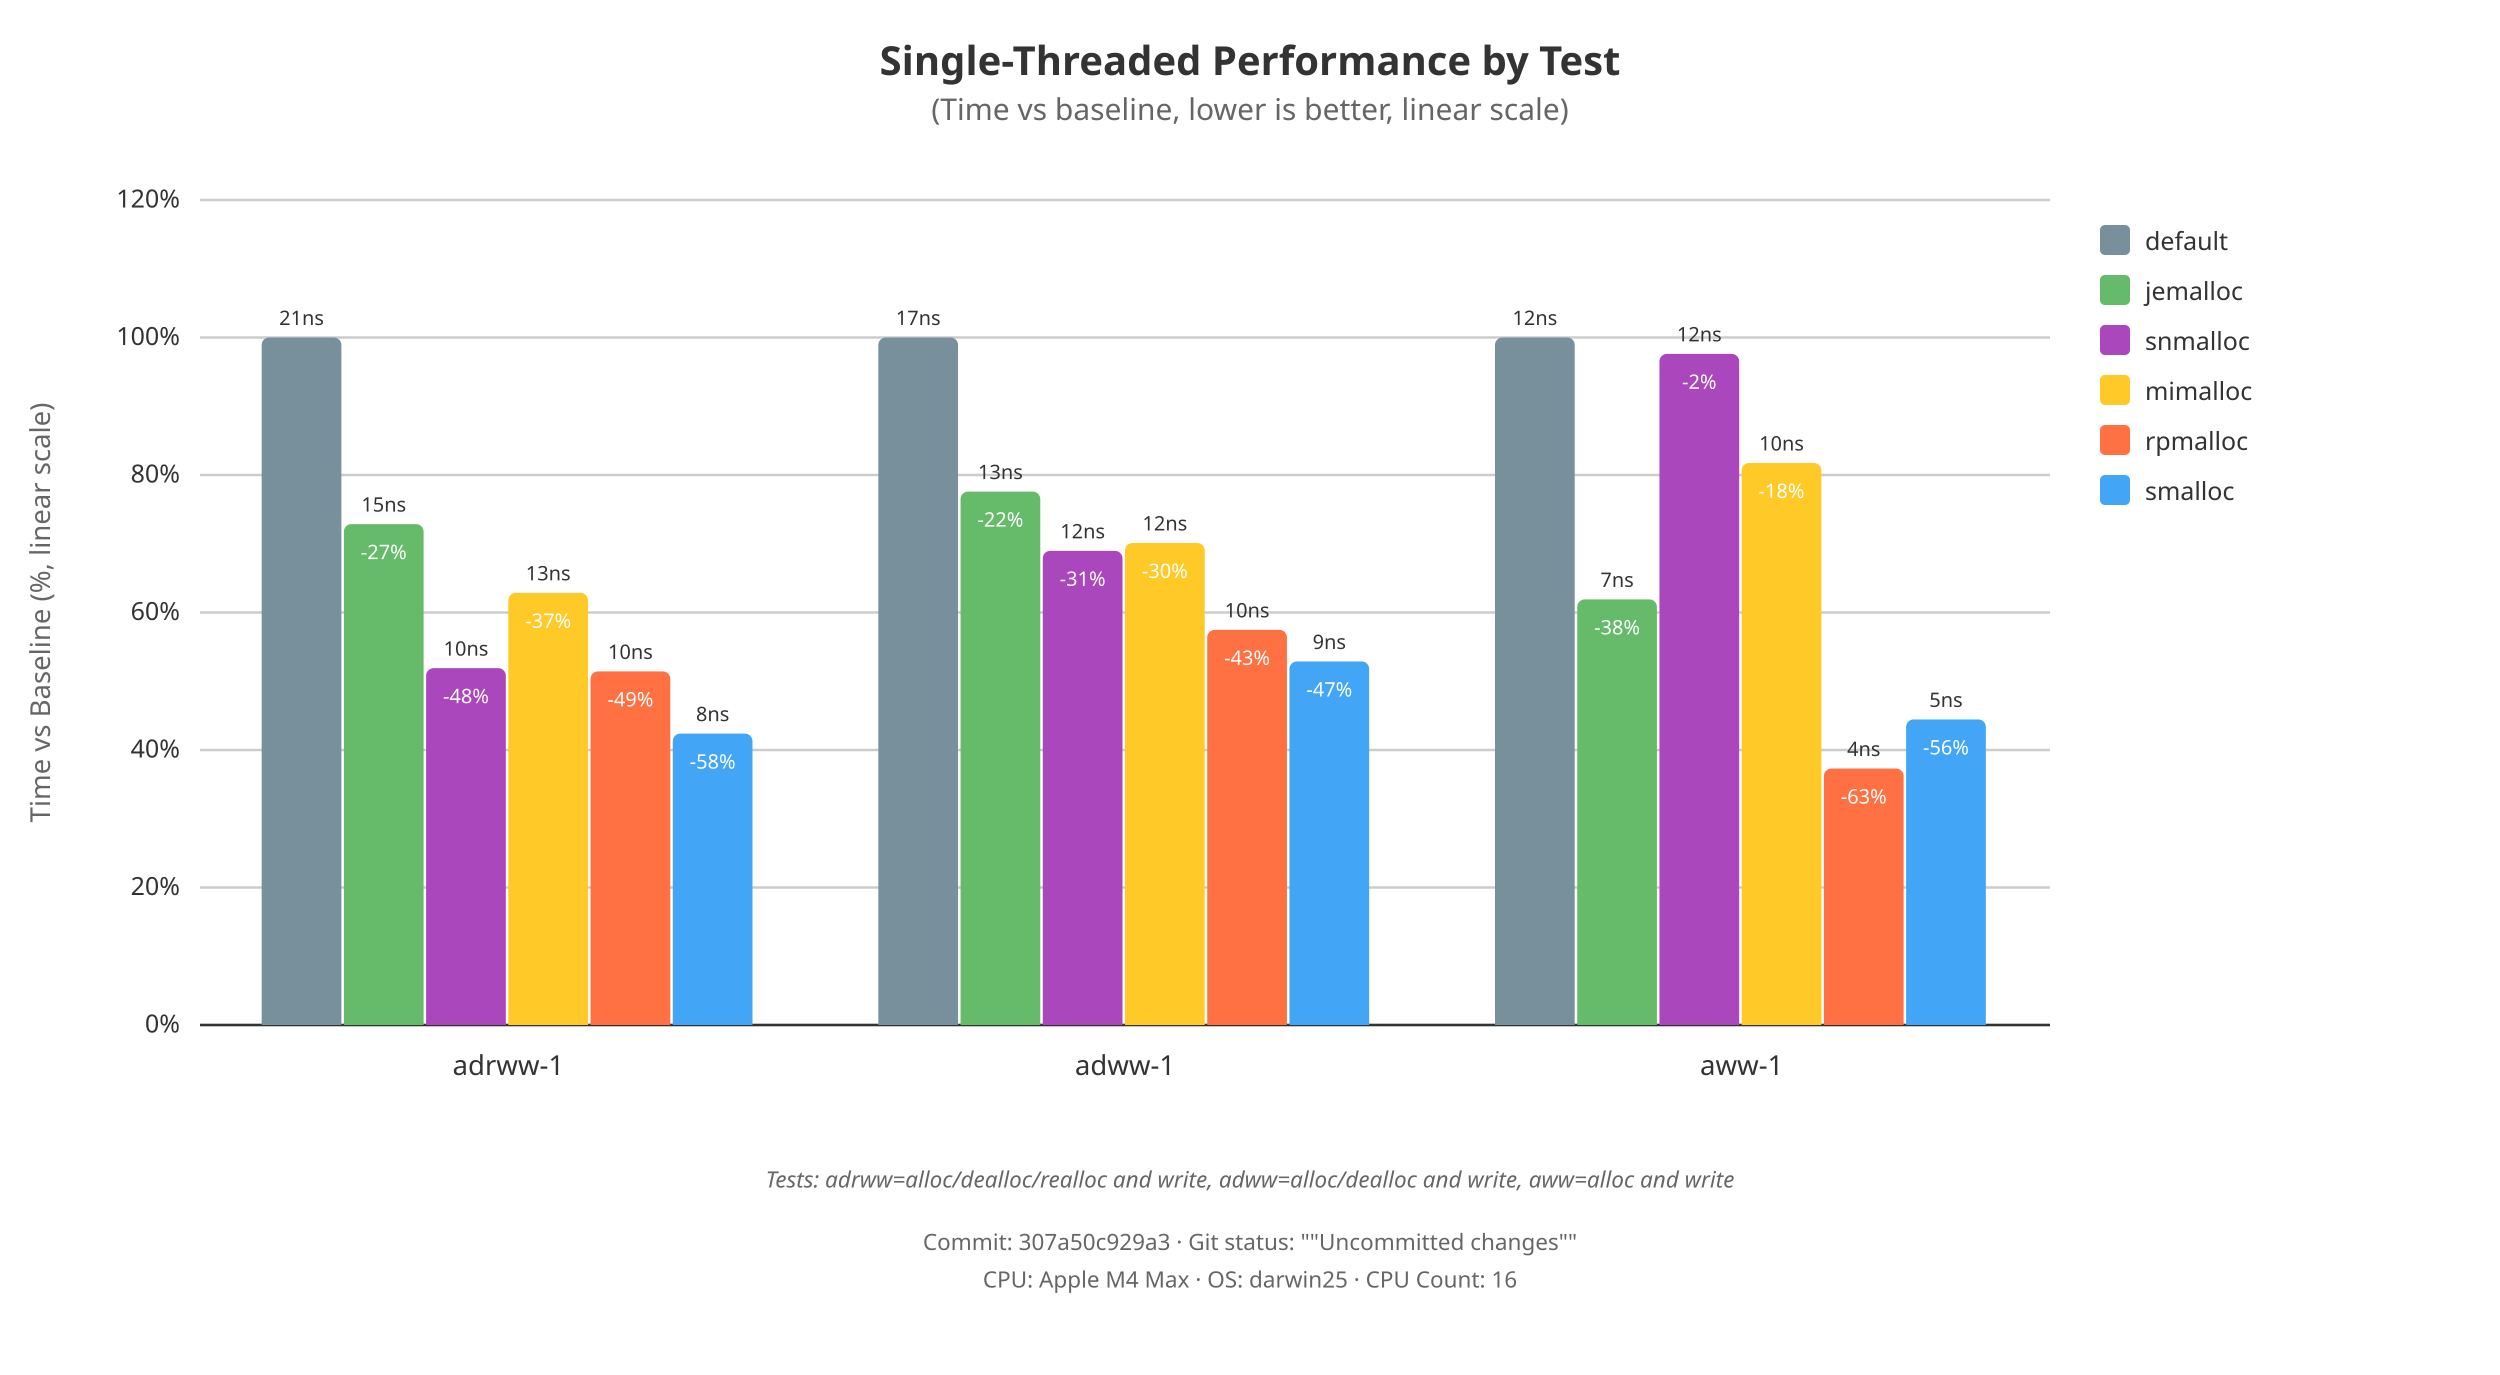
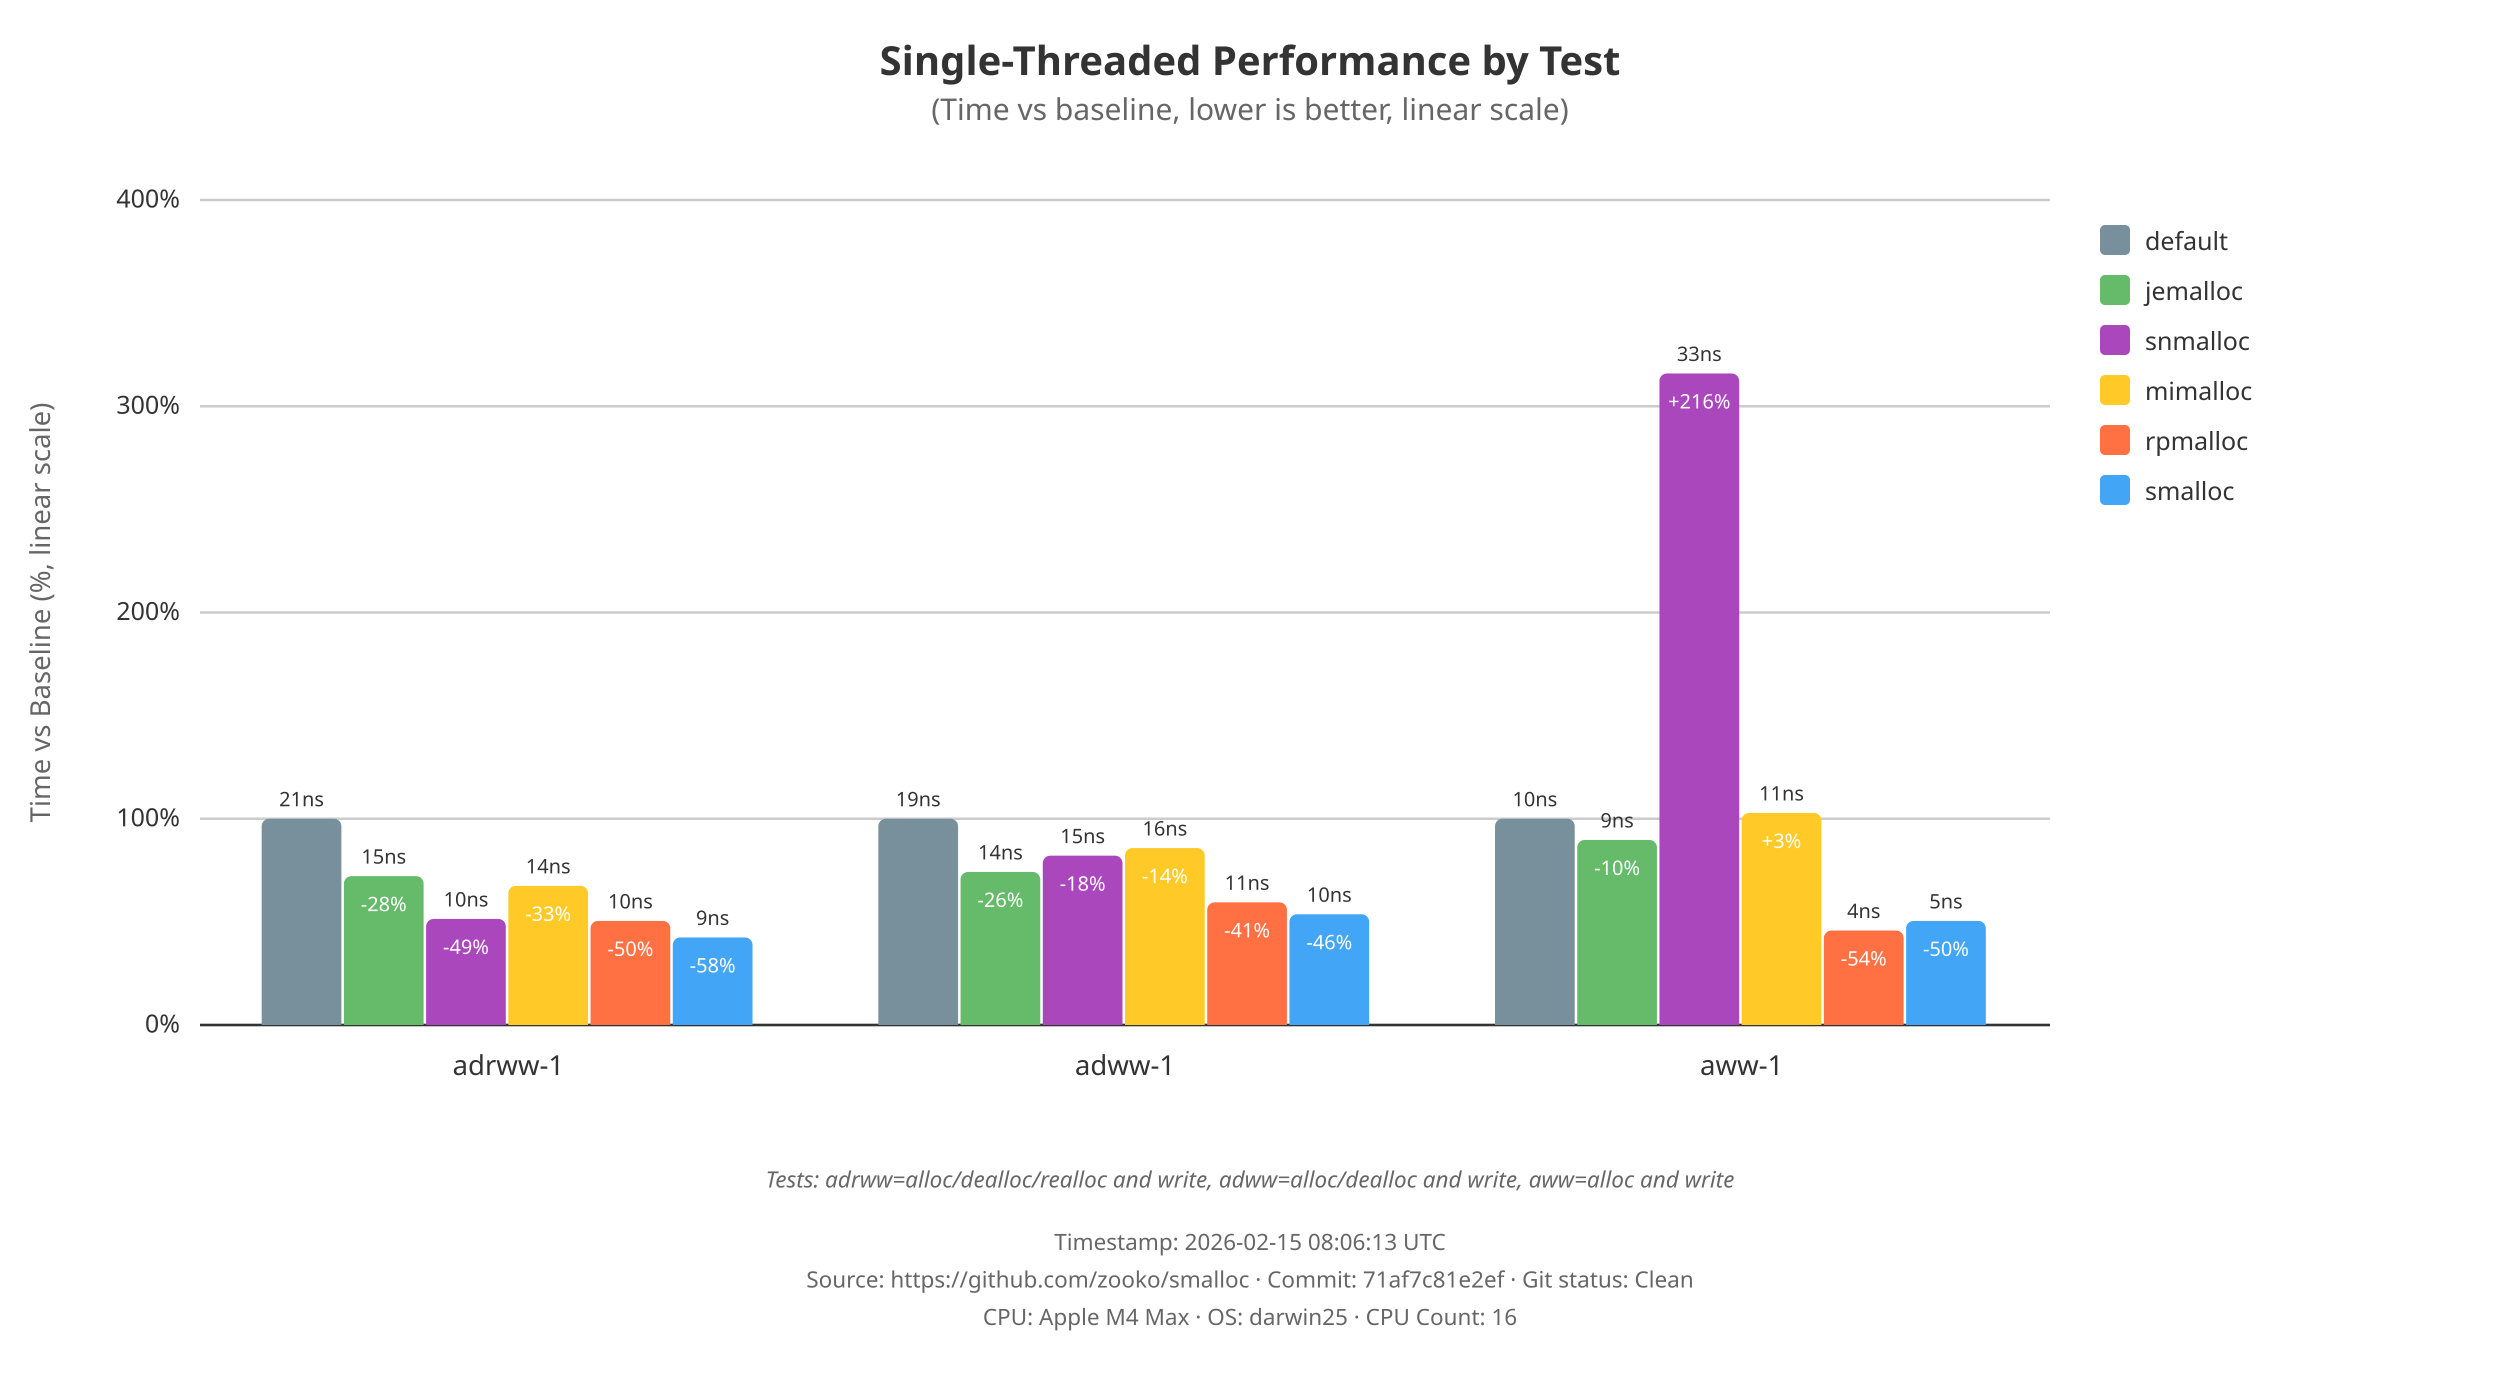
<svg xmlns="http://www.w3.org/2000/svg" viewBox="0 0 1000 550" width="1000" height="550">
  <rect width="1000" height="550" fill="white" />
  <style>
    .title { font-family: sans-serif; font-size: 16px; font-weight: bold; fill: #333333; }
    .subtitle { font-family: sans-serif; font-size: 12px; fill: #666666; }
    .axis-label { font-family: sans-serif; font-size: 11px; fill: #666666; }
    .tick-label { font-family: sans-serif; font-size: 10px; fill: #333333; }
    .tick-label-minor { font-family: sans-serif; font-size: 9px; fill: #999999; }
    .test-label { font-family: sans-serif; font-size: 11px; fill: #333333; }
    .bar-label-value { font-family: sans-serif; font-size: 8px; fill: #333333; }
    .bar-label-pct { font-family: sans-serif; font-size: 8px; fill: white; }
    .legend-text { font-family: sans-serif; font-size: 10px; fill: #333333; }
    .metadata { font-family: sans-serif; font-size: 9px; fill: #666666; }
    .key-text { font-family: sans-serif; font-size: 9px; font-style: italic; fill: #666666; }
    .grid-line-major { stroke: #cccccc; stroke-width: 1; }
    .grid-line-minor { stroke: #e0e0e0; stroke-width: 0.5; stroke-dasharray: 4,3; }
  </style>
  <text x="500.0" y="30" class="title" text-anchor="middle">Single-Threaded Performance by Test</text>
  <text x="500.0" y="48" class="subtitle" text-anchor="middle">(Time vs baseline, lower is better, linear scale)</text>
  <text x="20" y="245.0" class="axis-label" text-anchor="middle" transform="rotate(-90 20 245.0)">Time vs Baseline (%, linear scale)</text>
  <line x1="80" y1="410.0" x2="820" y2="410.0" class="grid-line-major" />
  <text x="72" y="413.0" class="tick-label" text-anchor="end">0%</text>
-   <line x1="80" y1="355.0" x2="820" y2="355.0" class="grid-line-major" />
-   <text x="72" y="358.0" class="tick-label" text-anchor="end">20%</text>
-   <line x1="80" y1="300.0" x2="820" y2="300.0" class="grid-line-major" />
-   <text x="72" y="303.0" class="tick-label" text-anchor="end">40%</text>
+   <line x1="80" y1="327.5" x2="820" y2="327.5" class="grid-line-major" />
+   <text x="72" y="330.5" class="tick-label" text-anchor="end">100%</text>
  <line x1="80" y1="245.0" x2="820" y2="245.0" class="grid-line-major" />
-   <text x="72" y="248.0" class="tick-label" text-anchor="end">60%</text>
-   <line x1="80" y1="190.0" x2="820" y2="190.0" class="grid-line-major" />
-   <text x="72" y="193.0" class="tick-label" text-anchor="end">80%</text>
-   <line x1="80" y1="135.0" x2="820" y2="135.0" class="grid-line-major" />
-   <text x="72" y="138.0" class="tick-label" text-anchor="end">100%</text>
+   <text x="72" y="248.0" class="tick-label" text-anchor="end">200%</text>
+   <line x1="80" y1="162.5" x2="820" y2="162.5" class="grid-line-major" />
+   <text x="72" y="165.5" class="tick-label" text-anchor="end">300%</text>
  <line x1="80" y1="80.0" x2="820" y2="80.0" class="grid-line-major" />
-   <text x="72" y="83.0" class="tick-label" text-anchor="end">120%</text>
-   <line x1="80" y1="135.0" x2="820" y2="135.0" class="grid-line-line" />
+   <text x="72" y="83.0" class="tick-label" text-anchor="end">400%</text>
+   <line x1="80" y1="327.5" x2="820" y2="327.5" class="grid-line-line" />
  <line x1="80" y1="410" x2="820" y2="410" stroke="#333333" stroke-width="1" />
-   <path d="M 104.667 410.0 L 136.556 410.0 L 136.556 138.0 A 3 3 0 0 0 133.556 135.0 L 107.667 135.0 A 3 3 0 0 0 104.667 138.0 Z" fill="#78909c" />
-   <text x="120.611" y="130.0" class="bar-label-value" text-anchor="middle">21ns</text>
-   <path d="M 137.556 410.0 L 169.444 410.0 L 169.444 212.643 A 3 3 0 0 0 166.444 209.643 L 140.556 209.643 A 3 3 0 0 0 137.556 212.643 Z" fill="#66bb6a" />
-   <text x="153.5" y="204.643" class="bar-label-value" text-anchor="middle">15ns</text>
-   <text x="153.5" y="223.643" class="bar-label-pct" text-anchor="middle">-27%</text>
-   <path d="M 170.444 410.0 L 202.333 410.0 L 202.333 270.262 A 3 3 0 0 0 199.333 267.262 L 173.444 267.262 A 3 3 0 0 0 170.444 270.262 Z" fill="#ab47bc" />
-   <text x="186.389" y="262.262" class="bar-label-value" text-anchor="middle">10ns</text>
-   <text x="186.389" y="281.262" class="bar-label-pct" text-anchor="middle">-48%</text>
-   <path d="M 203.333 410.0 L 235.222 410.0 L 235.222 240.143 A 3 3 0 0 0 232.222 237.143 L 206.333 237.143 A 3 3 0 0 0 203.333 240.143 Z" fill="#ffca28" />
-   <text x="219.278" y="232.143" class="bar-label-value" text-anchor="middle">13ns</text>
-   <text x="219.278" y="251.143" class="bar-label-pct" text-anchor="middle">-37%</text>
-   <path d="M 236.222 410.0 L 268.111 410.0 L 268.111 271.571 A 3 3 0 0 0 265.111 268.571 L 239.222 268.571 A 3 3 0 0 0 236.222 271.571 Z" fill="#ff7043" />
-   <text x="252.167" y="263.571" class="bar-label-value" text-anchor="middle">10ns</text>
-   <text x="252.167" y="282.571" class="bar-label-pct" text-anchor="middle">-49%</text>
-   <path d="M 269.111 410.0 L 301 410.0 L 301 296.452 A 3 3 0 0 0 298 293.452 L 272.111 293.452 A 3 3 0 0 0 269.111 296.452 Z" fill="#42a5f5" />
-   <text x="285.056" y="288.452" class="bar-label-value" text-anchor="middle">8ns</text>
-   <text x="285.056" y="307.452" class="bar-label-pct" text-anchor="middle">-58%</text>
+   <path d="M 104.667 410.0 L 136.556 410.0 L 136.556 330.5 A 3 3 0 0 0 133.556 327.5 L 107.667 327.5 A 3 3 0 0 0 104.667 330.5 Z" fill="#78909c" />
+   <text x="120.611" y="322.5" class="bar-label-value" text-anchor="middle">21ns</text>
+   <path d="M 137.556 410.0 L 169.444 410.0 L 169.444 353.46 A 3 3 0 0 0 166.444 350.46 L 140.556 350.46 A 3 3 0 0 0 137.556 353.46 Z" fill="#66bb6a" />
+   <text x="153.5" y="345.46" class="bar-label-value" text-anchor="middle">15ns</text>
+   <text x="153.5" y="364.46" class="bar-label-pct" text-anchor="middle">-28%</text>
+   <path d="M 170.444 410.0 L 202.333 410.0 L 202.333 370.583 A 3 3 0 0 0 199.333 367.583 L 173.444 367.583 A 3 3 0 0 0 170.444 370.583 Z" fill="#ab47bc" />
+   <text x="186.389" y="362.583" class="bar-label-value" text-anchor="middle">10ns</text>
+   <text x="186.389" y="381.583" class="bar-label-pct" text-anchor="middle">-49%</text>
+   <path d="M 203.333 410.0 L 235.222 410.0 L 235.222 357.351 A 3 3 0 0 0 232.222 354.351 L 206.333 354.351 A 3 3 0 0 0 203.333 357.351 Z" fill="#ffca28" />
+   <text x="219.278" y="349.351" class="bar-label-value" text-anchor="middle">14ns</text>
+   <text x="219.278" y="368.351" class="bar-label-pct" text-anchor="middle">-33%</text>
+   <path d="M 236.222 410.0 L 268.111 410.0 L 268.111 371.361 A 3 3 0 0 0 265.111 368.361 L 239.222 368.361 A 3 3 0 0 0 236.222 371.361 Z" fill="#ff7043" />
+   <text x="252.167" y="363.361" class="bar-label-value" text-anchor="middle">10ns</text>
+   <text x="252.167" y="382.361" class="bar-label-pct" text-anchor="middle">-50%</text>
+   <path d="M 269.111 410.0 L 301 410.0 L 301 377.976 A 3 3 0 0 0 298 374.976 L 272.111 374.976 A 3 3 0 0 0 269.111 377.976 Z" fill="#42a5f5" />
+   <text x="285.056" y="369.976" class="bar-label-value" text-anchor="middle">9ns</text>
+   <text x="285.056" y="388.976" class="bar-label-pct" text-anchor="middle">-58%</text>
  <text x="203.333" y="430" class="test-label" text-anchor="middle">adrww-1</text>
-   <path d="M 351.333 410.0 L 383.222 410.0 L 383.222 138.0 A 3 3 0 0 0 380.222 135.0 L 354.333 135.0 A 3 3 0 0 0 351.333 138.0 Z" fill="#78909c" />
-   <text x="367.278" y="130.0" class="bar-label-value" text-anchor="middle">17ns</text>
-   <path d="M 384.222 410.0 L 416.111 410.0 L 416.111 199.638 A 3 3 0 0 0 413.111 196.638 L 387.222 196.638 A 3 3 0 0 0 384.222 199.638 Z" fill="#66bb6a" />
-   <text x="400.167" y="191.638" class="bar-label-value" text-anchor="middle">13ns</text>
-   <text x="400.167" y="210.638" class="bar-label-pct" text-anchor="middle">-22%</text>
-   <path d="M 417.111 410.0 L 449.0 410.0 L 449.0 223.345 A 3 3 0 0 0 446.0 220.345 L 420.111 220.345 A 3 3 0 0 0 417.111 223.345 Z" fill="#ab47bc" />
-   <text x="433.056" y="215.345" class="bar-label-value" text-anchor="middle">12ns</text>
-   <text x="433.056" y="234.345" class="bar-label-pct" text-anchor="middle">-31%</text>
-   <path d="M 450.0 410.0 L 481.889 410.0 L 481.889 220.184 A 3 3 0 0 0 478.889 217.184 L 453.0 217.184 A 3 3 0 0 0 450.0 220.184 Z" fill="#ffca28" />
-   <text x="465.944" y="212.184" class="bar-label-value" text-anchor="middle">12ns</text>
-   <text x="465.944" y="231.184" class="bar-label-pct" text-anchor="middle">-30%</text>
-   <path d="M 482.889 410.0 L 514.778 410.0 L 514.778 254.954 A 3 3 0 0 0 511.778 251.954 L 485.889 251.954 A 3 3 0 0 0 482.889 254.954 Z" fill="#ff7043" />
-   <text x="498.833" y="246.954" class="bar-label-value" text-anchor="middle">10ns</text>
-   <text x="498.833" y="265.954" class="bar-label-pct" text-anchor="middle">-43%</text>
-   <path d="M 515.778 410.0 L 547.667 410.0 L 547.667 267.598 A 3 3 0 0 0 544.667 264.598 L 518.778 264.598 A 3 3 0 0 0 515.778 267.598 Z" fill="#42a5f5" />
-   <text x="531.722" y="259.598" class="bar-label-value" text-anchor="middle">9ns</text>
-   <text x="531.722" y="278.598" class="bar-label-pct" text-anchor="middle">-47%</text>
+   <path d="M 351.333 410.0 L 383.222 410.0 L 383.222 330.5 A 3 3 0 0 0 380.222 327.5 L 354.333 327.5 A 3 3 0 0 0 351.333 330.5 Z" fill="#78909c" />
+   <text x="367.278" y="322.5" class="bar-label-value" text-anchor="middle">19ns</text>
+   <path d="M 384.222 410.0 L 416.111 410.0 L 416.111 351.776 A 3 3 0 0 0 413.111 348.776 L 387.222 348.776 A 3 3 0 0 0 384.222 351.776 Z" fill="#66bb6a" />
+   <text x="400.167" y="343.776" class="bar-label-value" text-anchor="middle">14ns</text>
+   <text x="400.167" y="362.776" class="bar-label-pct" text-anchor="middle">-26%</text>
+   <path d="M 417.111 410.0 L 449.0 410.0 L 449.0 345.263 A 3 3 0 0 0 446.0 342.263 L 420.111 342.263 A 3 3 0 0 0 417.111 345.263 Z" fill="#ab47bc" />
+   <text x="433.056" y="337.263" class="bar-label-value" text-anchor="middle">15ns</text>
+   <text x="433.056" y="356.263" class="bar-label-pct" text-anchor="middle">-18%</text>
+   <path d="M 450.0 410.0 L 481.889 410.0 L 481.889 342.224 A 3 3 0 0 0 478.889 339.224 L 453.0 339.224 A 3 3 0 0 0 450.0 342.224 Z" fill="#ffca28" />
+   <text x="465.944" y="334.224" class="bar-label-value" text-anchor="middle">16ns</text>
+   <text x="465.944" y="353.224" class="bar-label-pct" text-anchor="middle">-14%</text>
+   <path d="M 482.889 410.0 L 514.778 410.0 L 514.778 363.934 A 3 3 0 0 0 511.778 360.934 L 485.889 360.934 A 3 3 0 0 0 482.889 363.934 Z" fill="#ff7043" />
+   <text x="498.833" y="355.934" class="bar-label-value" text-anchor="middle">11ns</text>
+   <text x="498.833" y="374.934" class="bar-label-pct" text-anchor="middle">-41%</text>
+   <path d="M 515.778 410.0 L 547.667 410.0 L 547.667 368.711 A 3 3 0 0 0 544.667 365.711 L 518.778 365.711 A 3 3 0 0 0 515.778 368.711 Z" fill="#42a5f5" />
+   <text x="531.722" y="360.711" class="bar-label-value" text-anchor="middle">10ns</text>
+   <text x="531.722" y="379.711" class="bar-label-pct" text-anchor="middle">-46%</text>
  <text x="450.0" y="430" class="test-label" text-anchor="middle">adww-1</text>
-   <path d="M 598 410.0 L 629.889 410.0 L 629.889 138.0 A 3 3 0 0 0 626.889 135.0 L 601 135.0 A 3 3 0 0 0 598 138.0 Z" fill="#78909c" />
-   <text x="613.944" y="130.0" class="bar-label-value" text-anchor="middle">12ns</text>
-   <path d="M 630.889 410.0 L 662.778 410.0 L 662.778 242.762 A 3 3 0 0 0 659.778 239.762 L 633.889 239.762 A 3 3 0 0 0 630.889 242.762 Z" fill="#66bb6a" />
-   <text x="646.833" y="234.762" class="bar-label-value" text-anchor="middle">7ns</text>
-   <text x="646.833" y="253.762" class="bar-label-pct" text-anchor="middle">-38%</text>
-   <path d="M 663.778 410.0 L 695.667 410.0 L 695.667 144.548 A 3 3 0 0 0 692.667 141.548 L 666.778 141.548 A 3 3 0 0 0 663.778 144.548 Z" fill="#ab47bc" />
-   <text x="679.722" y="136.548" class="bar-label-value" text-anchor="middle">12ns</text>
-   <text x="679.722" y="155.548" class="bar-label-pct" text-anchor="middle">-2%</text>
-   <path d="M 696.667 410.0 L 728.556 410.0 L 728.556 188.198 A 3 3 0 0 0 725.556 185.198 L 699.667 185.198 A 3 3 0 0 0 696.667 188.198 Z" fill="#ffca28" />
-   <text x="712.611" y="180.198" class="bar-label-value" text-anchor="middle">10ns</text>
-   <text x="712.611" y="199.198" class="bar-label-pct" text-anchor="middle">-18%</text>
-   <path d="M 729.556 410.0 L 761.444 410.0 L 761.444 310.421 A 3 3 0 0 0 758.444 307.421 L 732.556 307.421 A 3 3 0 0 0 729.556 310.421 Z" fill="#ff7043" />
-   <text x="745.5" y="302.421" class="bar-label-value" text-anchor="middle">4ns</text>
-   <text x="745.5" y="321.421" class="bar-label-pct" text-anchor="middle">-63%</text>
-   <path d="M 762.444 410.0 L 794.333 410.0 L 794.333 290.778 A 3 3 0 0 0 791.333 287.778 L 765.444 287.778 A 3 3 0 0 0 762.444 290.778 Z" fill="#42a5f5" />
-   <text x="778.389" y="282.778" class="bar-label-value" text-anchor="middle">5ns</text>
-   <text x="778.389" y="301.778" class="bar-label-pct" text-anchor="middle">-56%</text>
+   <path d="M 598 410.0 L 629.889 410.0 L 629.889 330.5 A 3 3 0 0 0 626.889 327.5 L 601 327.5 A 3 3 0 0 0 598 330.5 Z" fill="#78909c" />
+   <text x="613.944" y="322.5" class="bar-label-value" text-anchor="middle">10ns</text>
+   <path d="M 630.889 410.0 L 662.778 410.0 L 662.778 338.981 A 3 3 0 0 0 659.778 335.981 L 633.889 335.981 A 3 3 0 0 0 630.889 338.981 Z" fill="#66bb6a" />
+   <text x="646.833" y="330.981" class="bar-label-value" text-anchor="middle">9ns</text>
+   <text x="646.833" y="349.981" class="bar-label-pct" text-anchor="middle">-10%</text>
+   <path d="M 663.778 410.0 L 695.667 410.0 L 695.667 152.393 A 3 3 0 0 0 692.667 149.393 L 666.778 149.393 A 3 3 0 0 0 663.778 152.393 Z" fill="#ab47bc" />
+   <text x="679.722" y="144.393" class="bar-label-value" text-anchor="middle">33ns</text>
+   <text x="679.722" y="163.393" class="bar-label-pct" text-anchor="middle">+216%</text>
+   <path d="M 696.667 410.0 L 728.556 410.0 L 728.556 328.187 A 3 3 0 0 0 725.556 325.187 L 699.667 325.187 A 3 3 0 0 0 696.667 328.187 Z" fill="#ffca28" />
+   <text x="712.611" y="320.187" class="bar-label-value" text-anchor="middle">11ns</text>
+   <text x="712.611" y="339.187" class="bar-label-pct" text-anchor="middle">+3%</text>
+   <path d="M 729.556 410.0 L 761.444 410.0 L 761.444 375.22 A 3 3 0 0 0 758.444 372.22 L 732.556 372.22 A 3 3 0 0 0 729.556 375.22 Z" fill="#ff7043" />
+   <text x="745.5" y="367.22" class="bar-label-value" text-anchor="middle">4ns</text>
+   <text x="745.5" y="386.22" class="bar-label-pct" text-anchor="middle">-54%</text>
+   <path d="M 762.444 410.0 L 794.333 410.0 L 794.333 371.364 A 3 3 0 0 0 791.333 368.364 L 765.444 368.364 A 3 3 0 0 0 762.444 371.364 Z" fill="#42a5f5" />
+   <text x="778.389" y="363.364" class="bar-label-value" text-anchor="middle">5ns</text>
+   <text x="778.389" y="382.364" class="bar-label-pct" text-anchor="middle">-50%</text>
  <text x="696.667" y="430" class="test-label" text-anchor="middle">aww-1</text>
  <rect x="840" y="90" width="12" height="12" fill="#78909c" rx="2" />
  <text x="858" y="100" class="legend-text">default</text>
  <rect x="840" y="110" width="12" height="12" fill="#66bb6a" rx="2" />
  <text x="858" y="120" class="legend-text">jemalloc</text>
  <rect x="840" y="130" width="12" height="12" fill="#ab47bc" rx="2" />
  <text x="858" y="140" class="legend-text">snmalloc</text>
  <rect x="840" y="150" width="12" height="12" fill="#ffca28" rx="2" />
  <text x="858" y="160" class="legend-text">mimalloc</text>
  <rect x="840" y="170" width="12" height="12" fill="#ff7043" rx="2" />
  <text x="858" y="180" class="legend-text">rpmalloc</text>
  <rect x="840" y="190" width="12" height="12" fill="#42a5f5" rx="2" />
  <text x="858" y="200" class="legend-text">smalloc</text>
  <text x="500.0" y="475" class="key-text" text-anchor="middle">Tests: adrww=alloc/dealloc/realloc and write, adww=alloc/dealloc and write, aww=alloc and write</text>
-   <text x="500.0" y="500" class="metadata" text-anchor="middle">Commit: 307a50c929a3 · Git status: ""Uncommitted changes""</text>
-   <text x="500.0" y="515" class="metadata" text-anchor="middle">CPU: Apple M4 Max · OS: darwin25 · CPU Count: 16</text>
+   <text x="500.0" y="500" class="metadata" text-anchor="middle">Timestamp: 2026-02-15 08:06:13 UTC</text>
+   <text x="500.0" y="515" class="metadata" text-anchor="middle">Source: https://github.com/zooko/smalloc · Commit: 71af7c81e2ef · Git status: Clean</text>
+   <text x="500.0" y="530" class="metadata" text-anchor="middle">CPU: Apple M4 Max · OS: darwin25 · CPU Count: 16</text>
</svg>
